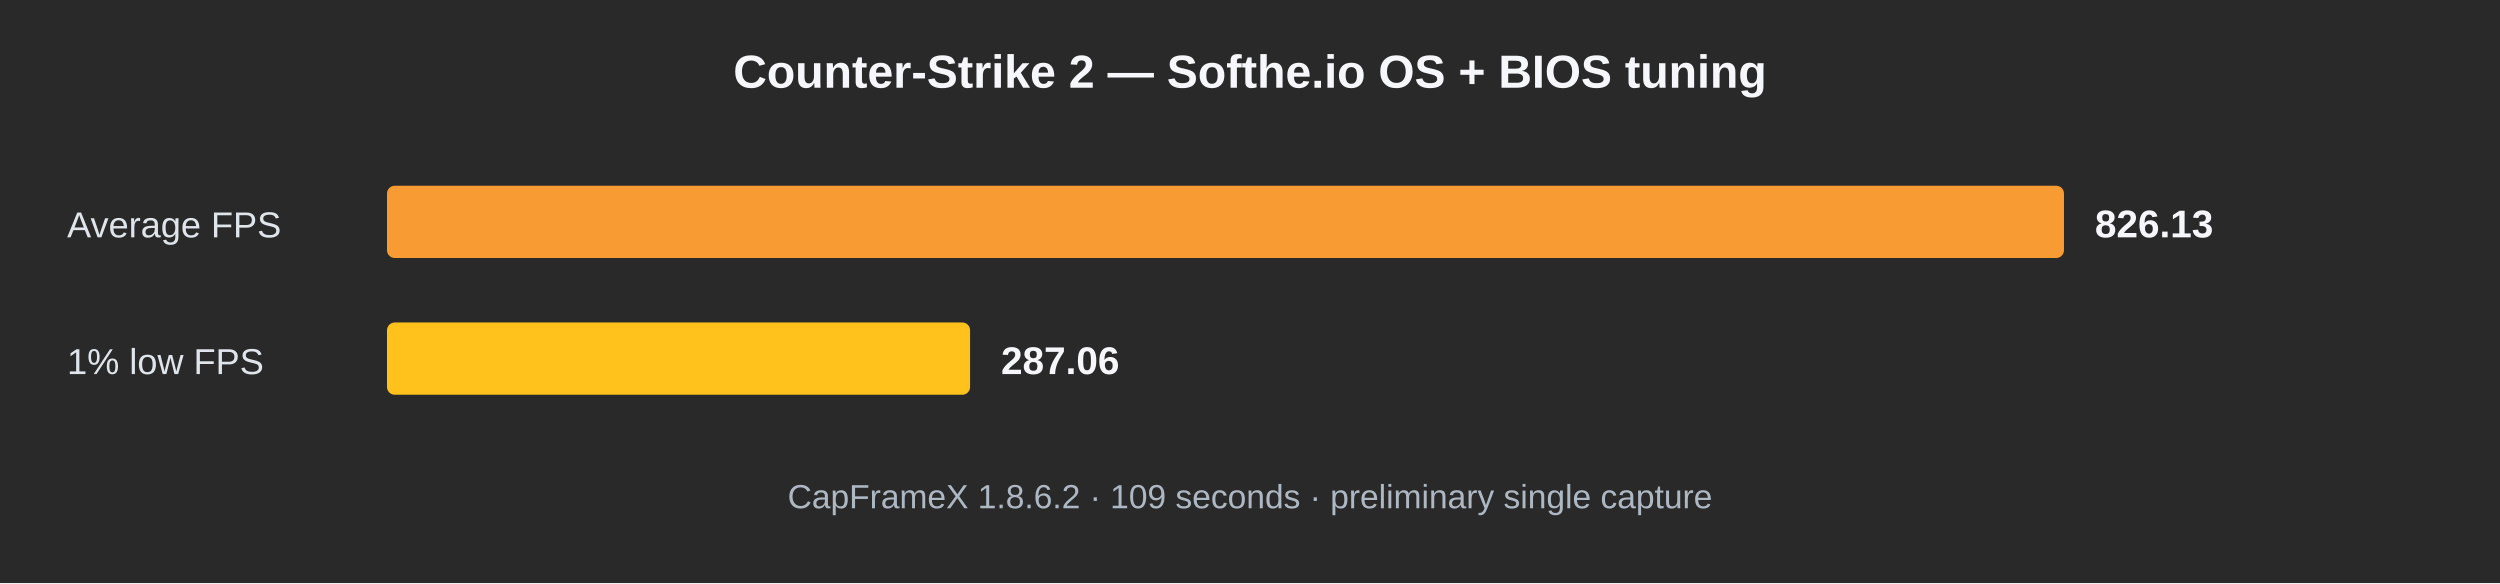
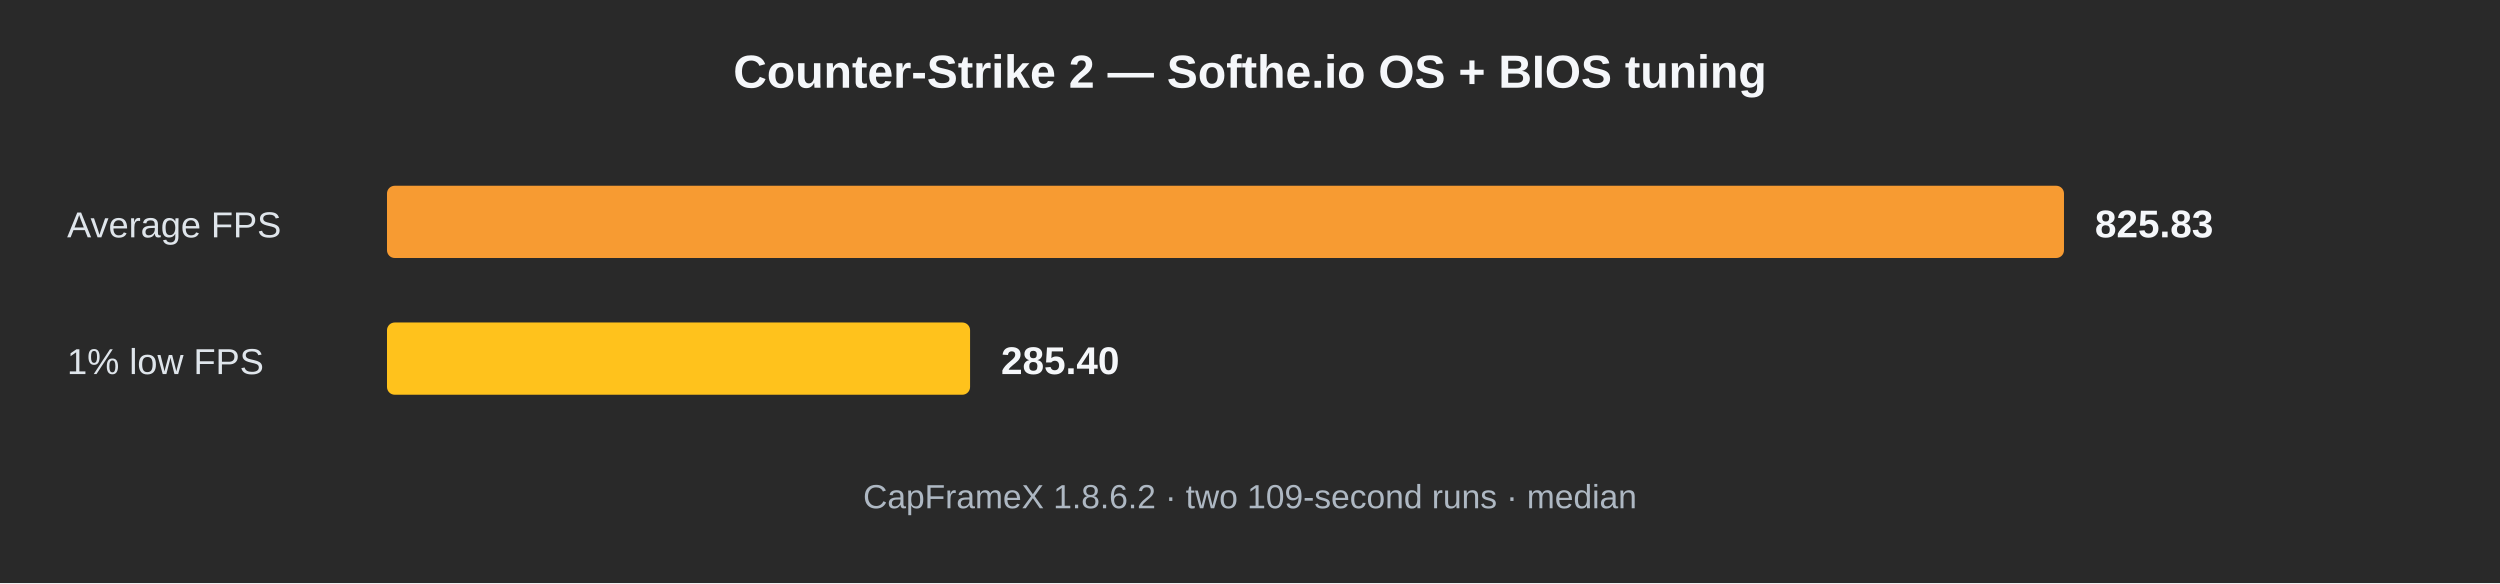
<svg xmlns="http://www.w3.org/2000/svg" width="969" height="226" viewBox="0 0 969 226" role="img" aria-labelledby="title desc">
  <rect width="969" height="226" fill="#292929" />
  <text x="484.5" y="34" text-anchor="middle" fill="#f5f7fa" font-family="Arial,sans-serif" font-size="18" font-weight="700">Counter-Strike 2 — Softhe.io OS + BIOS tuning</text>
  <text x="26" y="92" fill="#dfe5eb" font-family="Arial,sans-serif" font-size="14">Average FPS</text>
  <rect x="150" y="72" width="650" height="28" fill="#f79b32" rx="3" />
-   <text x="812" y="92" fill="#f5f7fa" font-family="Arial,sans-serif" font-size="15" font-weight="700">826.13</text>
+   <text x="812" y="92" fill="#f5f7fa" font-family="Arial,sans-serif" font-size="15" font-weight="700">825.83</text>
  <text x="26" y="145" fill="#dfe5eb" font-family="Arial,sans-serif" font-size="14">1% low FPS</text>
  <rect x="150" y="125" width="226" height="28" fill="#ffc21c" rx="3" />
-   <text x="388" y="145" fill="#f5f7fa" font-family="Arial,sans-serif" font-size="15" font-weight="700">287.06</text>
-   <text x="484.5" y="197" text-anchor="middle" fill="#aeb8c3" font-family="Arial,sans-serif" font-size="13">CapFrameX 1.8.6.2 · 109 seconds · preliminary single capture</text>
+   <text x="388" y="145" fill="#f5f7fa" font-family="Arial,sans-serif" font-size="15" font-weight="700">285.40</text>
+   <text x="484.5" y="197" text-anchor="middle" fill="#aeb8c3" font-family="Arial,sans-serif" font-size="13">CapFrameX 1.8.6.2 · two 109-second runs · median</text>
</svg>
